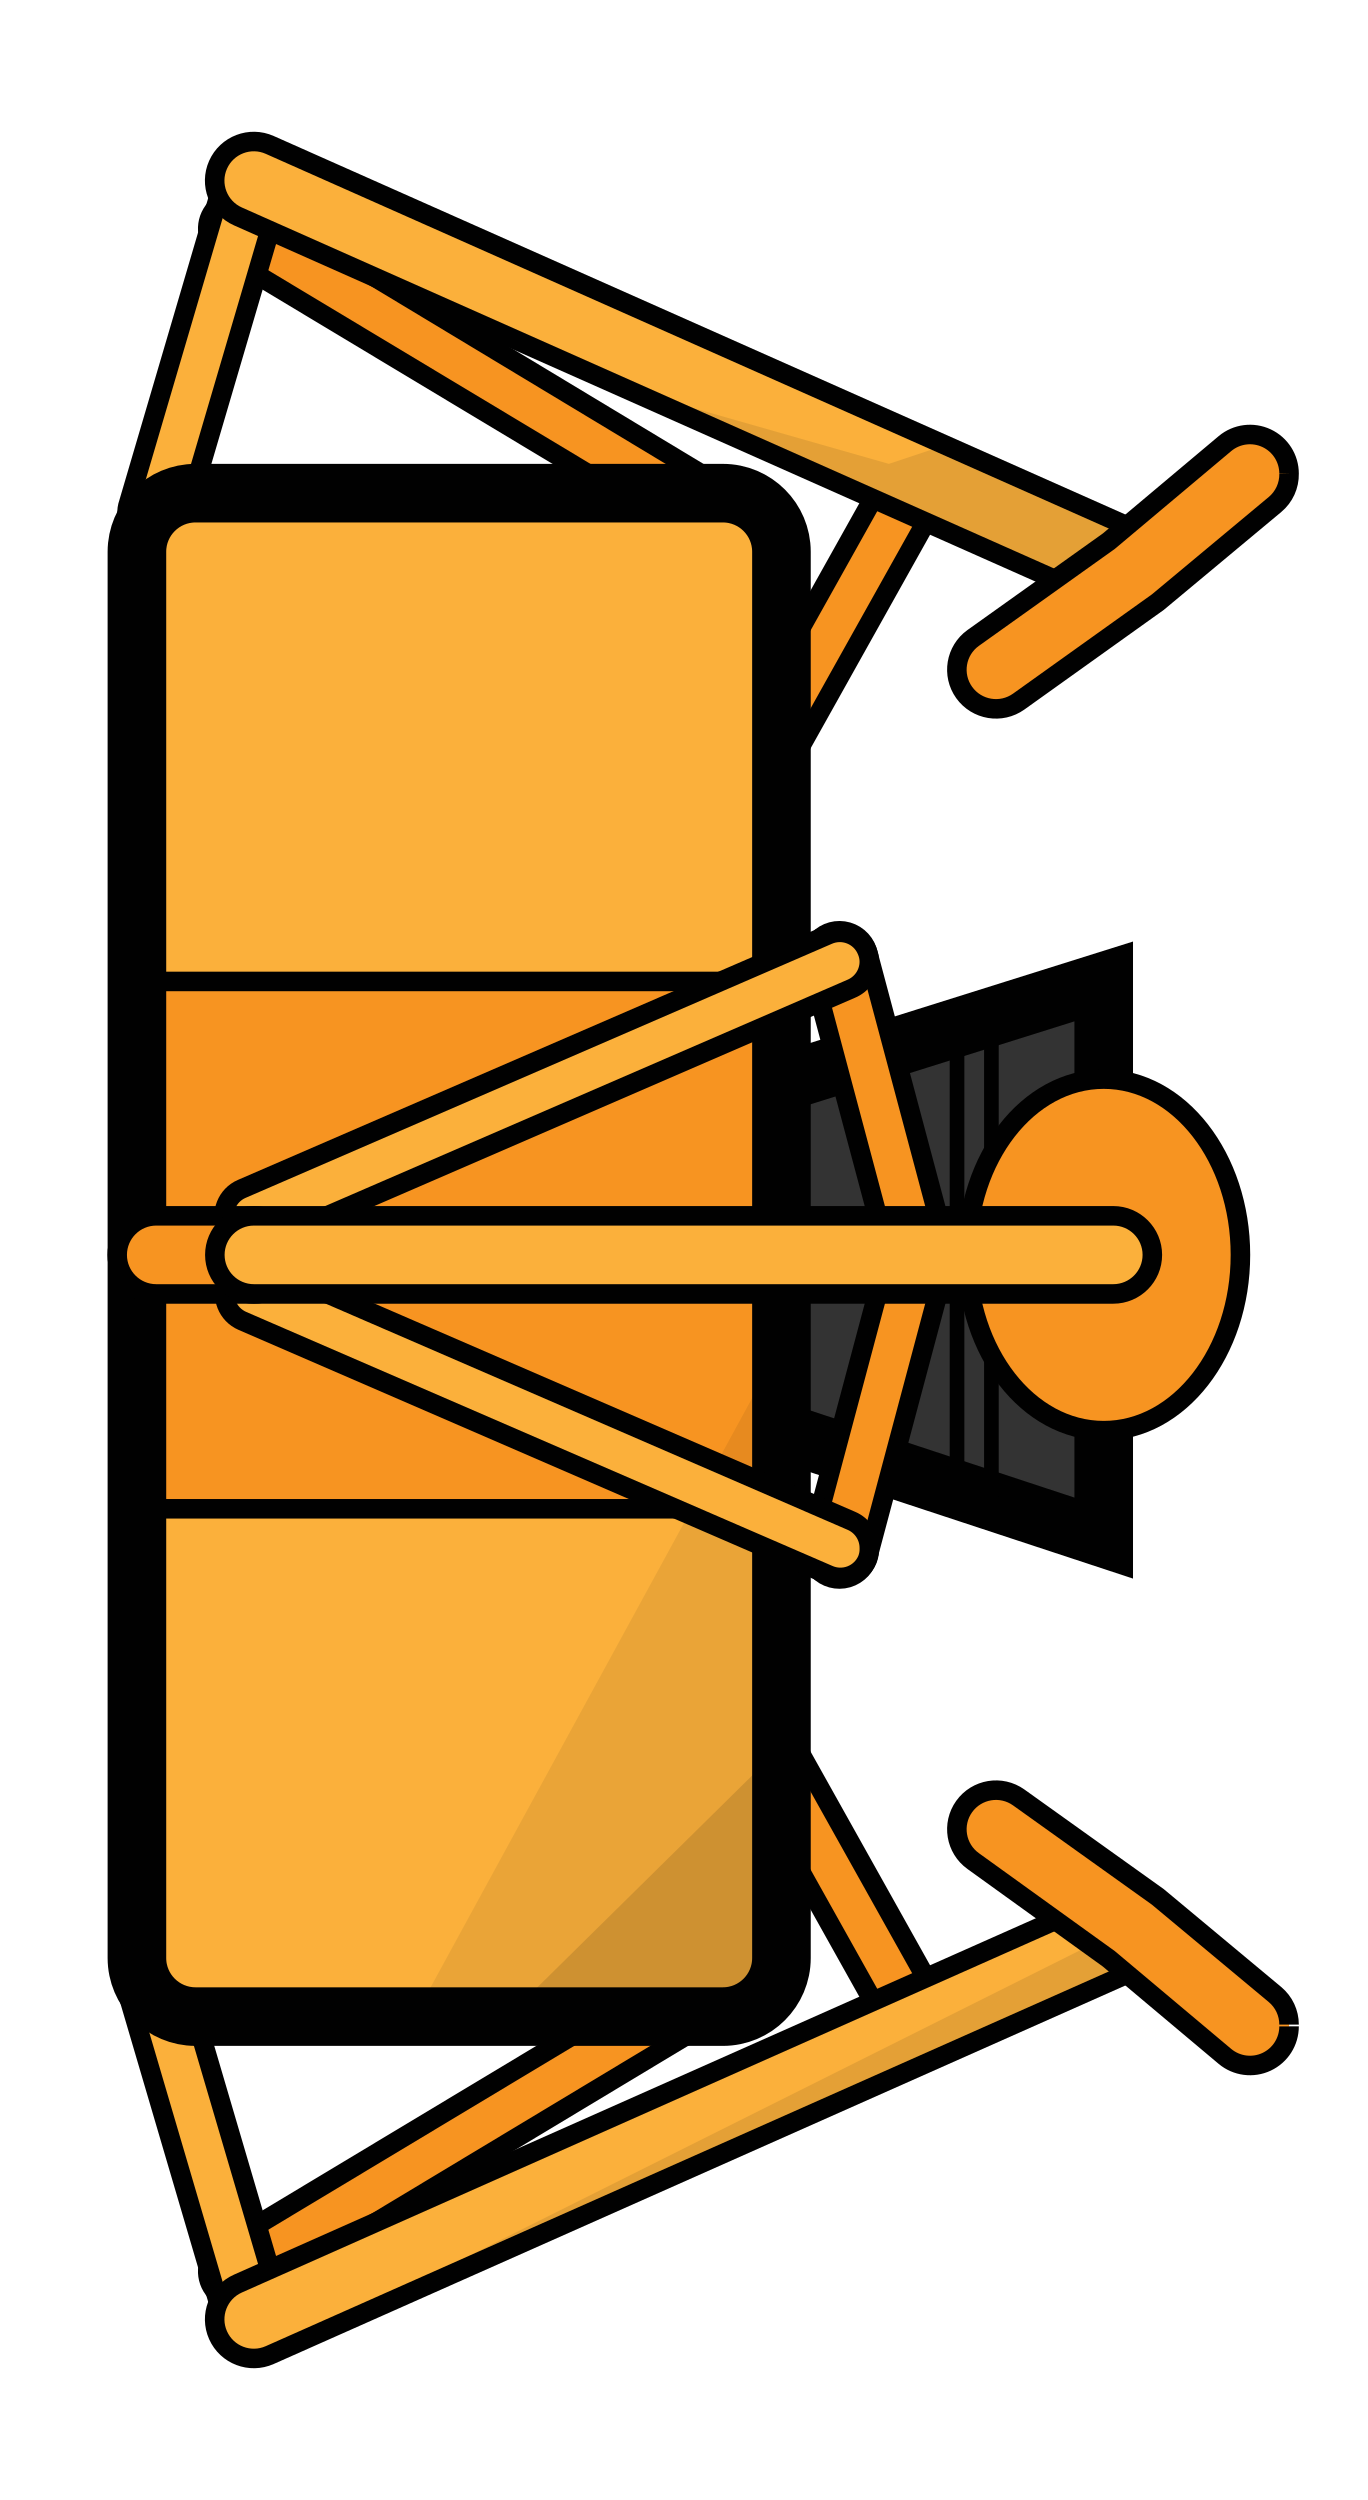
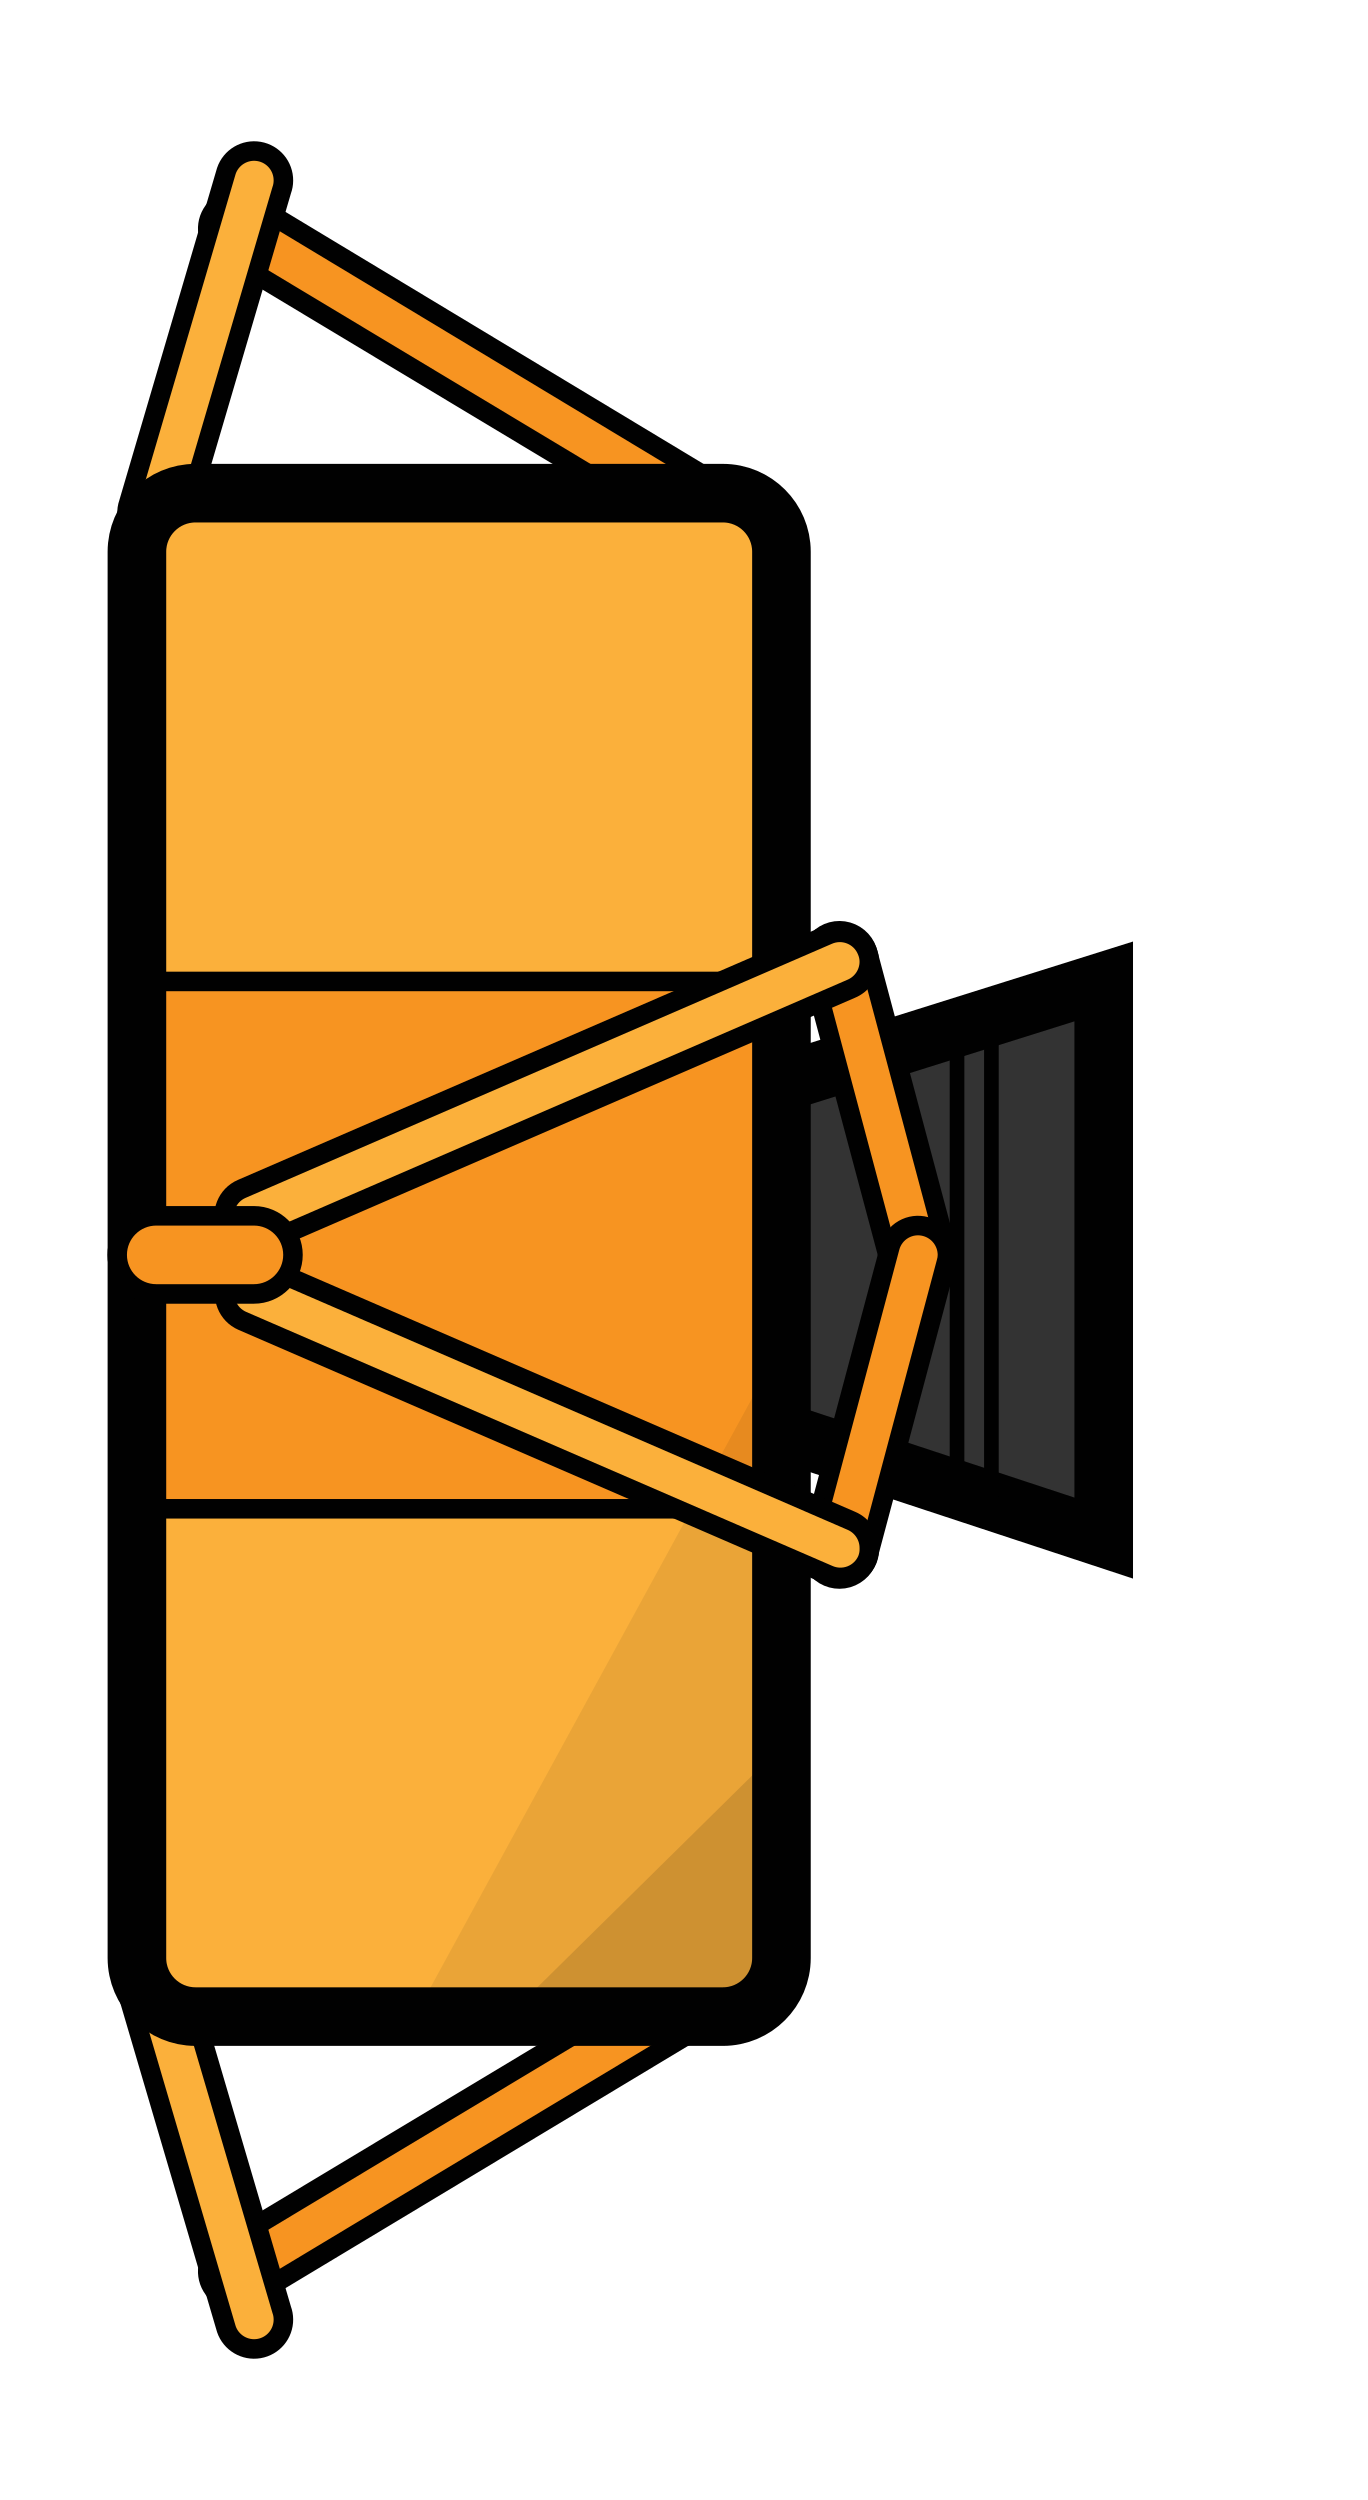
<svg xmlns="http://www.w3.org/2000/svg" id="Layer_1" data-name="Layer 1" viewBox="0 0 70 128">
  <polygon points="39.01 55.75 56.51 50.25 56.51 78.75 39.01 72.98 39.01 55.75" style="fill:#333;stroke:#010101;stroke-miterlimit:10;stroke-width:3px" />
  <line x1="49" y1="52.61" x2="49" y2="76.12" style="fill:none;stroke:#010101;stroke-miterlimit:10;stroke-width:0.75px" />
  <line x1="50.76" y1="51.79" x2="50.76" y2="76.63" style="fill:none;stroke:#010101;stroke-miterlimit:10;stroke-width:0.75px" />
  <path d="M39.51,27.25A1.48,1.48,0,0,0,38.78,26L12.92,10.41A1.5,1.5,0,0,0,11.37,13L37.23,28.54A1.51,1.51,0,0,0,39.29,28,1.46,1.46,0,0,0,39.51,27.25Z" style="fill:#f79421;stroke:#010101;stroke-miterlimit:10" />
  <path d="M14.51,9.25a1.5,1.5,0,0,0-2.92-.5l-5,17a1.5,1.5,0,0,0,2.83,1l5-17A1.47,1.47,0,0,0,14.51,9.25Z" style="fill:#fbb03b;stroke:#010101;stroke-miterlimit:10" />
-   <path d="M48.53,24.37a1.52,1.52,0,0,0-.77-1.31,1.5,1.5,0,0,0-2,.58l-10,17.88A1.5,1.5,0,1,0,38.31,43l10-17.88A1.49,1.49,0,0,0,48.53,24.37Z" style="fill:#f79421;stroke:#010101;stroke-miterlimit:10" />
-   <path d="M60,29.25a2,2,0,0,0-1.19-1.83l-45-20a2,2,0,0,0-1.63,3.66l45,20a2,2,0,0,0,2.64-1A2,2,0,0,0,60,29.25Z" style="fill:#fbb03b;stroke:#010101;stroke-miterlimit:10" />
-   <path d="M66,24.25a2,2,0,0,0-3.28-1.54l-5.95,5-6.94,4.95a2,2,0,0,0,2.33,3.26l7.12-5.09,6-5A2,2,0,0,0,66,24.25" style="fill:#f79421;stroke:#010101;stroke-miterlimit:10" />
  <path d="M39.51,100.75a1.48,1.48,0,0,1-.73,1.28L12.92,117.59A1.5,1.5,0,1,1,11.37,115L37.23,99.46a1.51,1.51,0,0,1,2.06.52A1.46,1.46,0,0,1,39.51,100.75Z" style="fill:#f79421;stroke:#010101;stroke-miterlimit:10" />
  <path d="M14.51,118.75a1.5,1.5,0,0,1-2.92.5l-5-17a1.5,1.5,0,0,1,2.83-1l5,17A1.47,1.47,0,0,1,14.51,118.75Z" style="fill:#fbb03b;stroke:#010101;stroke-miterlimit:10" />
-   <path d="M48.53,103.63a1.52,1.52,0,0,1-.77,1.31,1.5,1.5,0,0,1-2-.58l-10-17.88A1.5,1.5,0,1,1,38.31,85l10,17.88A1.49,1.49,0,0,1,48.53,103.63Z" style="fill:#f79421;stroke:#010101;stroke-miterlimit:10" />
-   <path d="M60,98.75a2,2,0,0,1-1.19,1.83l-45,20a2,2,0,0,1-1.63-3.66l45-20a2,2,0,0,1,2.64,1A2,2,0,0,1,60,98.75Z" style="fill:#fbb03b;stroke:#010101;stroke-miterlimit:10" />
-   <path d="M66,103.75a2,2,0,0,1-3.28,1.54l-5.95-5-6.94-5a2,2,0,0,1,2.33-3.26l7.12,5.09,6,5a2,2,0,0,1,.72,1.54" style="fill:#f79421;stroke:#010101;stroke-miterlimit:10" />
  <rect x="7.01" y="25.25" width="33" height="78" rx="3" style="fill:#fbb03b" />
  <rect x="7.01" y="50.25" width="33" height="27" style="fill:#f79421" />
  <polygon points="21.5 102.75 39.51 69.75 39.51 102.75 21.5 102.75" style="fill:#010101;opacity:0.07" />
  <polygon points="26.5 102.75 39.51 102.75 39.51 89.92 26.5 102.75" style="fill:#010101;opacity:0.12" />
-   <polygon points="55.51 99.75 15.51 119.75 57.51 100.75 55.51 99.75" style="fill:#010101;opacity:0.09" />
-   <polygon points="48.51 22.75 45.51 23.75 31.5 19.75 54.51 29.75 57.51 26.75 48.51 22.75" style="fill:#010101;opacity:0.09" />
  <rect x="7.01" y="25.25" width="33" height="78" rx="3" style="fill:none;stroke:#010101;stroke-miterlimit:10;stroke-width:3px" />
  <line x1="7.01" y1="50.25" x2="39.01" y2="50.25" style="fill:none;stroke:#010101;stroke-miterlimit:10" />
  <line x1="7.01" y1="77.25" x2="39.01" y2="77.25" style="fill:none;stroke:#010101;stroke-miterlimit:10" />
  <path d="M48.51,64.25a1.32,1.32,0,0,0-.06-.39l-4-15a1.5,1.5,0,1,0-2.89.78l4,15a1.49,1.49,0,0,0,1.83,1.06A1.51,1.51,0,0,0,48.51,64.25Z" style="fill:#f79421;stroke:#010101;stroke-miterlimit:10" />
  <path d="M48.51,64.25a1.51,1.51,0,0,0-1.12-1.45,1.49,1.49,0,0,0-1.83,1.06l-4,15a1.5,1.5,0,1,0,2.89.78l4-15A1.32,1.32,0,0,0,48.51,64.25Z" style="fill:#f79421;stroke:#010101;stroke-miterlimit:10" />
  <path d="M44.51,49.25a1.44,1.44,0,0,0-.13-.6,1.5,1.5,0,0,0-2-.78l-30,13a1.5,1.5,0,0,0,1.19,2.76l30-13A1.51,1.51,0,0,0,44.51,49.25Z" style="fill:#fbb03b;stroke:#010101;stroke-miterlimit:10" />
  <path d="M44.51,79.25a1.51,1.51,0,0,0-.91-1.38l-30-13a1.5,1.5,0,0,0-1.19,2.76l30,13a1.5,1.5,0,0,0,2-.78A1.44,1.44,0,0,0,44.51,79.25Z" style="fill:#fbb03b;stroke:#010101;stroke-miterlimit:10" />
-   <ellipse cx="56.51" cy="64.25" rx="7" ry="9" style="fill:#f79421;stroke:#010101;stroke-linecap:round;stroke-miterlimit:10" />
  <path d="M15,64.25a2,2,0,0,0-2-2H8a2,2,0,0,0,0,4h5A2,2,0,0,0,15,64.25Z" style="fill:#f79421;stroke:#010101;stroke-miterlimit:10" />
-   <path d="M59,64.25a2,2,0,0,0-2-2H13a2,2,0,0,0,0,4H57A2,2,0,0,0,59,64.25Z" style="fill:#fbb03b;stroke:#010101;stroke-miterlimit:10" />
</svg>
